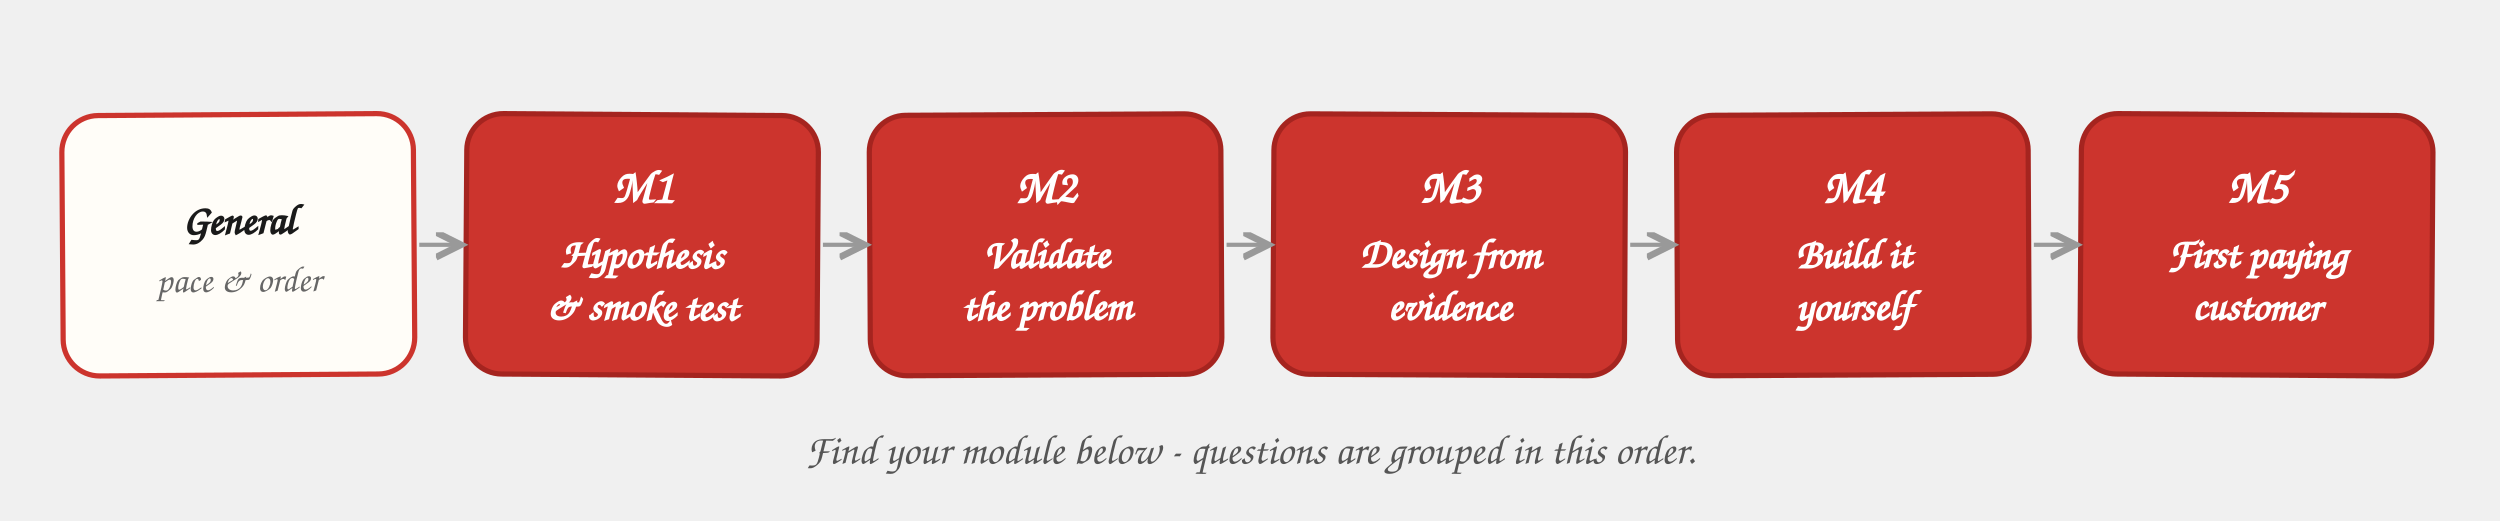
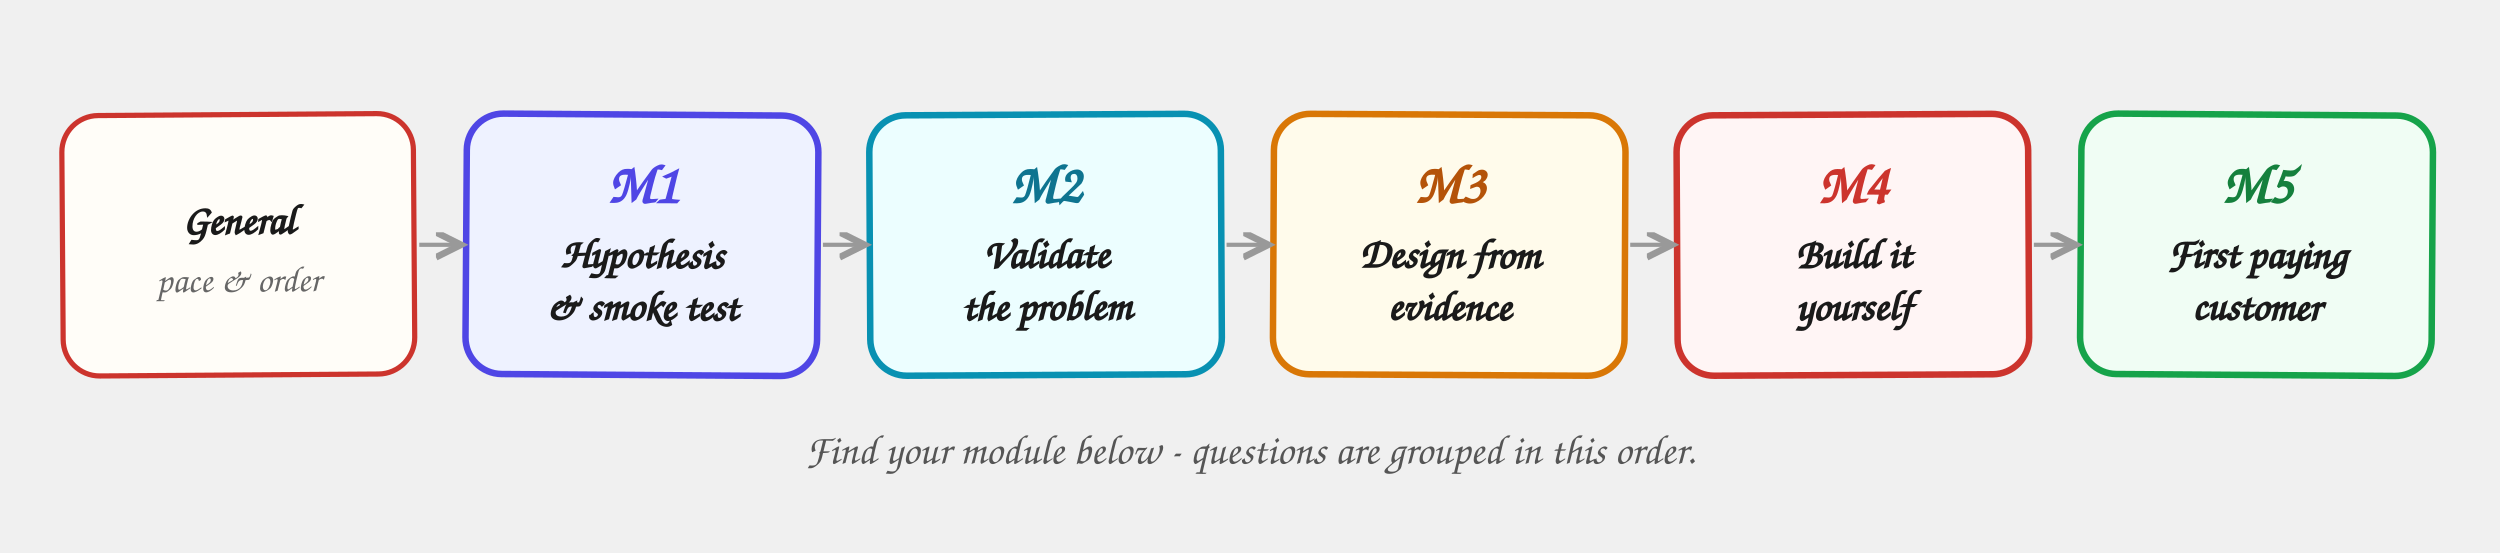
- <svg xmlns="http://www.w3.org/2000/svg" viewBox="0 0 960 200" role="img" aria-labelledby="faq-strip-title">
+ <svg xmlns="http://www.w3.org/2000/svg" viewBox="0 0 960 212" role="img" aria-labelledby="faq-strip-title">
  <defs>
    <style>
-       .num    { font-family: "Caveat", "Patrick Hand", "Comic Sans MS", cursive; font-size: 18px; fill: #ffffff; font-weight: 700; }
-       .lab    { font-family: "Caveat", "Patrick Hand", "Comic Sans MS", cursive; font-size: 16px; fill: #ffffff; font-weight: 700; }
+       .num    { font-family: "Caveat", "Patrick Hand", "Comic Sans MS", cursive; font-size: 21px; font-weight: 700; }
+       .lab    { font-family: "Caveat", "Patrick Hand", "Comic Sans MS", cursive; font-size: 16px; fill: #1a1a1a; font-weight: 700; }
      .glab   { font-family: "Caveat", "Patrick Hand", "Comic Sans MS", cursive; font-size: 16px; fill: #1a1a1a; font-weight: 700; }
      .gsub   { font-family: "Caveat", "Patrick Hand", "Comic Sans MS", cursive; font-size: 14px; fill: #666; }
      .cap    { font-family: "Caveat", "Patrick Hand", "Comic Sans MS", cursive; font-size: 16px; fill: #555; font-style: italic; }
-       .chip   { fill: #cc342d; stroke: #a5241f; stroke-width: 2; }
+       .chip1  { fill: #eef2ff; stroke: #4f46e5; stroke-width: 2.5; }
+       .chip2  { fill: #ecfeff; stroke: #0891b2; stroke-width: 2.5; }
+       .chip3  { fill: #fffbeb; stroke: #d97706; stroke-width: 2.5; }
+       .chip4  { fill: #fff5f5; stroke: #cc342d; stroke-width: 2.5; }
+       .chip5  { fill: #f0fdf4; stroke: #16a34a; stroke-width: 2.5; }
+       .n1 { fill: #4f46e5; } .n2 { fill: #0e7490; } .n3 { fill: #b45309; } .n4 { fill: #cc342d; } .n5 { fill: #15803d; }
      .gen    { fill: #fffdf8; stroke: #cc342d; stroke-width: 2; }
    </style>
    <marker id="fa" markerWidth="9" markerHeight="9" refX="6" refY="3" orient="auto">
      <path d="M0,0 L6,3 L0,6" fill="none" stroke="#999" stroke-width="1.6" />
    </marker>
  </defs>
  <g transform="rotate(-0.4 91.5 94)">
    <rect x="24" y="44" width="135" height="100" rx="14" class="gen" />
    <text x="91.5" y="90" class="glab" text-anchor="middle">General</text>
    <text x="91.5" y="112" class="gsub" text-anchor="middle">pace &amp; order</text>
  </g>
  <g transform="rotate(0.4 246.5 94)">
-     <rect x="179" y="44" width="135" height="100" rx="14" class="chip" />
-     <text x="246.5" y="78" class="num" text-anchor="middle">M1</text>
+     <rect x="179" y="44" width="135" height="100" rx="14" class="chip1" />
+     <text x="246.5" y="78" class="num n1" text-anchor="middle">M1</text>
    <text x="246.5" y="103" class="lab" text-anchor="middle">Hypothesis</text>
    <text x="246.5" y="123" class="lab" text-anchor="middle">&amp; smoke test</text>
  </g>
  <g transform="rotate(-0.3 401.5 94)">
-     <rect x="334" y="44" width="135" height="100" rx="14" class="chip" />
-     <text x="401.5" y="78" class="num" text-anchor="middle">M2</text>
+     <rect x="334" y="44" width="135" height="100" rx="14" class="chip2" />
+     <text x="401.5" y="78" class="num n2" text-anchor="middle">M2</text>
    <text x="401.5" y="103" class="lab" text-anchor="middle">Validate</text>
    <text x="401.5" y="123" class="lab" text-anchor="middle">the problem</text>
  </g>
  <g transform="rotate(0.3 556.5 94)">
-     <rect x="489" y="44" width="135" height="100" rx="14" class="chip" />
-     <text x="556.5" y="78" class="num" text-anchor="middle">M3</text>
+     <rect x="489" y="44" width="135" height="100" rx="14" class="chip3" />
+     <text x="556.5" y="78" class="num n3" text-anchor="middle">M3</text>
    <text x="556.5" y="103" class="lab" text-anchor="middle">Design from</text>
    <text x="556.5" y="123" class="lab" text-anchor="middle">evidence</text>
  </g>
  <g transform="rotate(-0.3 711.5 94)">
-     <rect x="644" y="44" width="135" height="100" rx="14" class="chip" />
-     <text x="711.5" y="78" class="num" text-anchor="middle">M4</text>
+     <rect x="644" y="44" width="135" height="100" rx="14" class="chip4" />
+     <text x="711.5" y="78" class="num n4" text-anchor="middle">M4</text>
    <text x="711.5" y="103" class="lab" text-anchor="middle">Build it</text>
    <text x="711.5" y="123" class="lab" text-anchor="middle">yourself</text>
  </g>
  <g transform="rotate(0.4 866.5 94)">
-     <rect x="799" y="44" width="135" height="100" rx="14" class="chip" />
-     <text x="866.5" y="78" class="num" text-anchor="middle">M5</text>
+     <rect x="799" y="44" width="135" height="100" rx="14" class="chip5" />
+     <text x="866.5" y="78" class="num n5" text-anchor="middle">M5</text>
    <text x="866.5" y="103" class="lab" text-anchor="middle">First paying</text>
    <text x="866.5" y="123" class="lab" text-anchor="middle">customer</text>
  </g>
  <line x1="161" y1="94" x2="177" y2="94" stroke="#999" stroke-width="1.6" marker-end="url(#fa)" />
  <line x1="316" y1="94" x2="332" y2="94" stroke="#999" stroke-width="1.6" marker-end="url(#fa)" />
  <line x1="471" y1="94" x2="487" y2="94" stroke="#999" stroke-width="1.6" marker-end="url(#fa)" />
  <line x1="626" y1="94" x2="642" y2="94" stroke="#999" stroke-width="1.6" marker-end="url(#fa)" />
  <line x1="781" y1="94" x2="797" y2="94" stroke="#999" stroke-width="1.6" marker-end="url(#fa)" />
  <text x="480" y="178" class="cap" text-anchor="middle">Find your module below - questions are grouped in this order.</text>
</svg>
